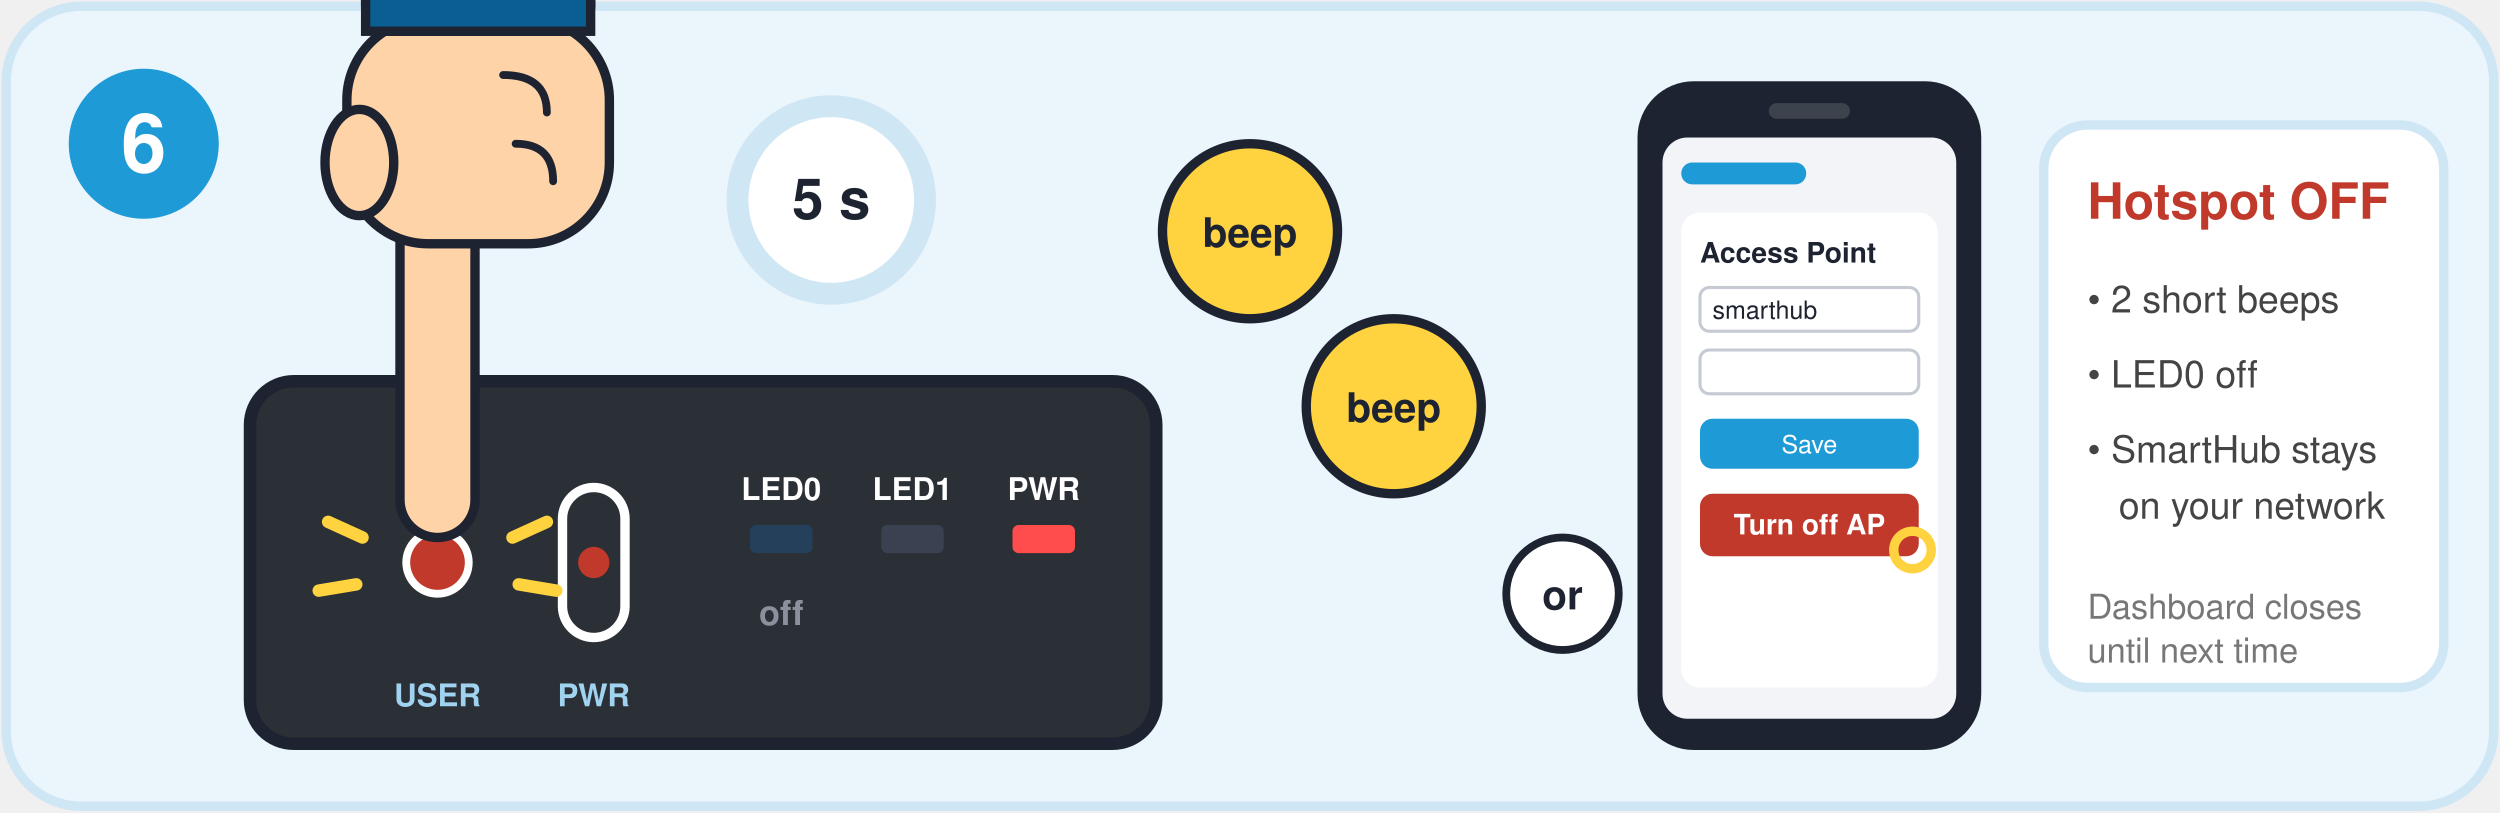
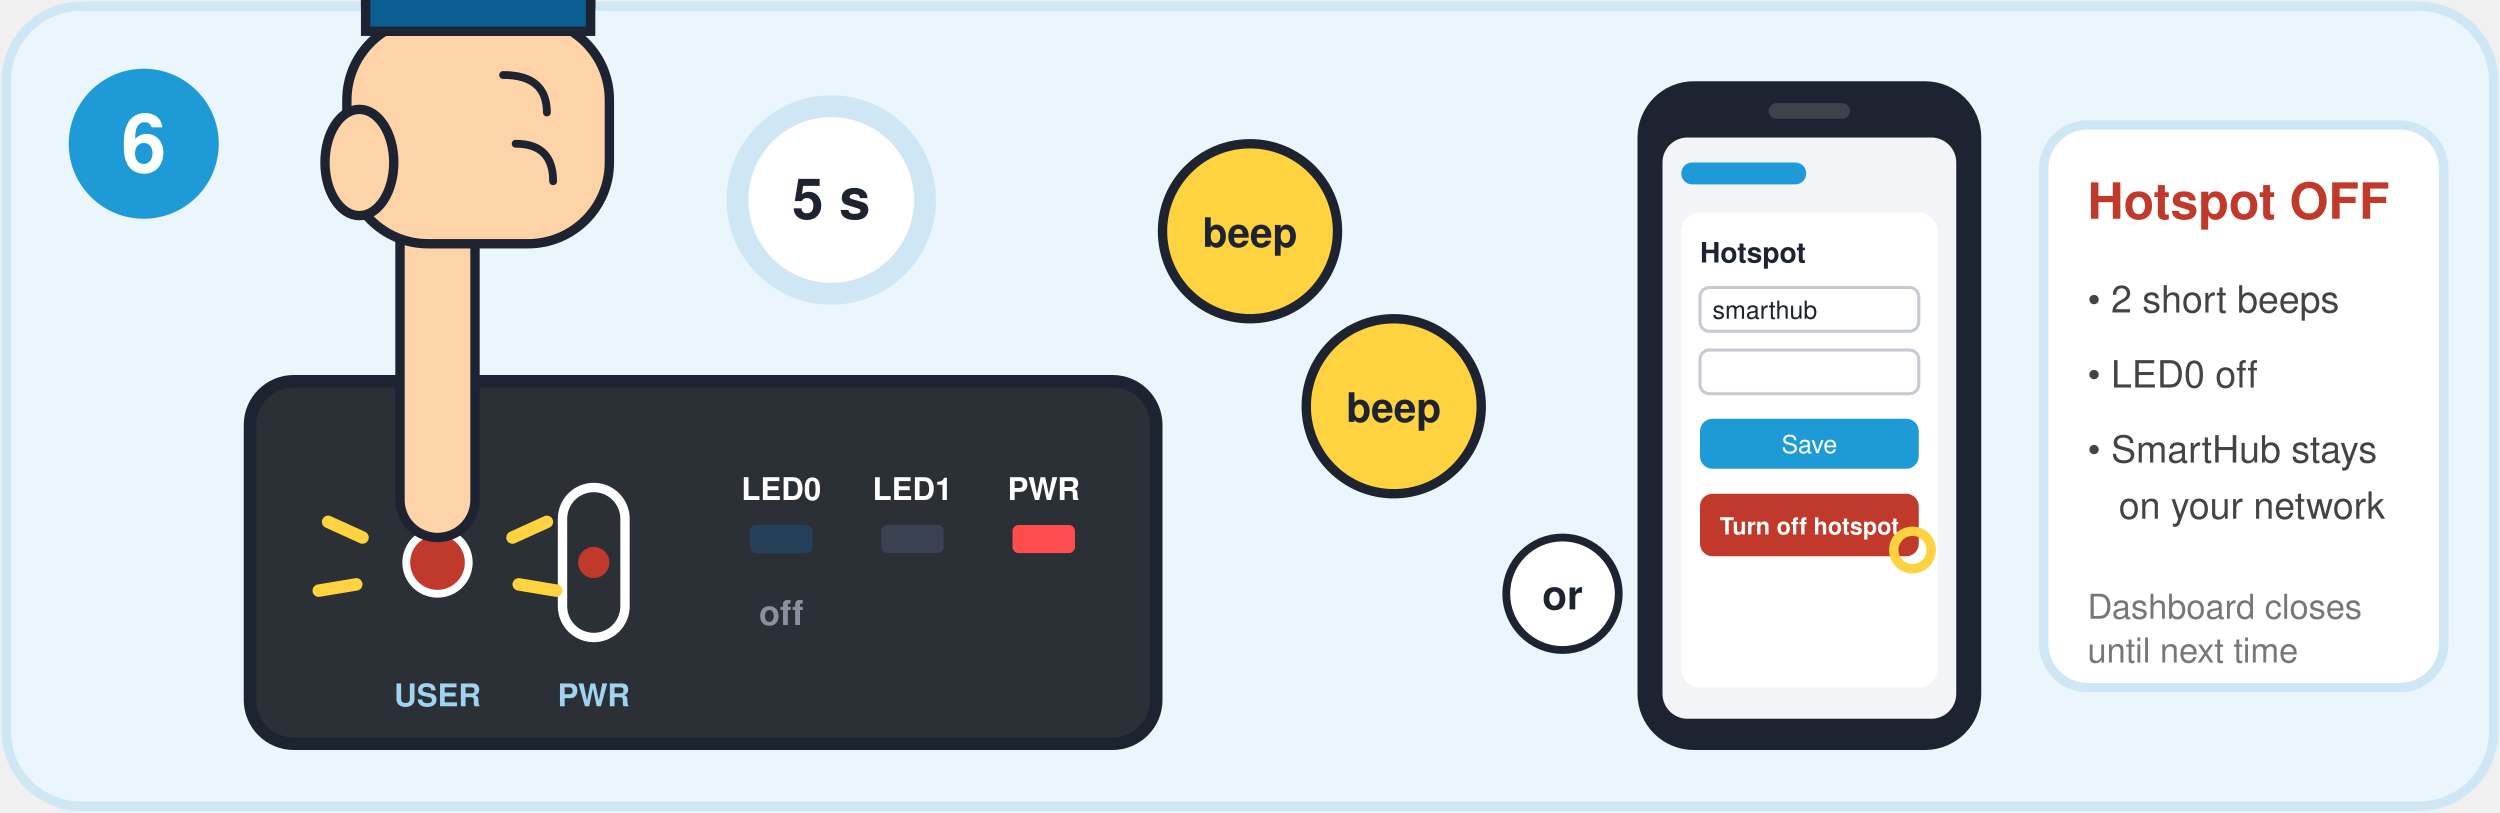
<svg xmlns="http://www.w3.org/2000/svg" viewBox="0 0 800 260" font-family="Segoe UI,Helvetica,Arial,sans-serif">
  <rect x="2" y="2" width="796" height="256" rx="24" fill="#EAF5FC" stroke="#cfe6f5" stroke-width="3" />
  <circle cx="46" cy="46" r="24" fill="#1E9AD6" />
  <text x="46" y="55" font-size="26" font-weight="800" fill="#fff" text-anchor="middle">6</text>
  <g transform="translate(40 0)">
    <rect x="40" y="122" width="290" height="116" rx="14" fill="#2b2f36" stroke="#1d2330" stroke-width="4" />
    <circle cx="100" cy="180" r="10" fill="#c0392b" stroke="#fff" stroke-width="2.5" />
    <rect x="140" y="156" width="20" height="48" rx="10" fill="none" stroke="#fff" stroke-width="3" />
    <circle cx="150" cy="180" r="5" fill="#c0392b" />
    <g fill="#9fd3f0" font-size="10" font-weight="700" text-anchor="middle">
      <text x="100" y="226">USER</text>
      <text x="150" y="226">PWR</text>
    </g>
    <g fill="#fff" font-size="10" font-weight="700" text-anchor="middle">
      <text x="210" y="160">LED0</text>
      <text x="252" y="160">LED1</text>
      <text x="294" y="160">PWR</text>
    </g>
    <rect x="200" y="168" width="20" height="9" rx="2" fill="#24405a" />
    <rect x="242" y="168" width="20" height="9" rx="2" fill="#3a4150" />
    <rect x="284" y="168" width="20" height="9" rx="2" fill="#ff4d4d" />
    <text x="210" y="200" font-size="11" font-weight="700" fill="#8a919c" text-anchor="middle">off</text>
    <g stroke="#ffd23f" stroke-width="4" stroke-linecap="round">
      <path d="M76 172l-11 -5M74 187l-12 2M124 172l11 -5M126 187l12 2" />
    </g>
    <g transform="translate(-75 -28)">
      <rect x="163" y="80" width="24" height="120" rx="12" fill="#ffd3a8" stroke="#1d2330" stroke-width="3" />
      <rect x="146" y="34" width="84" height="72" rx="26" fill="#ffd3a8" stroke="#1d2330" stroke-width="3" />
      <path d="M196 52q14 0 14 12M200 74q12 0 12 12" fill="none" stroke="#1d2330" stroke-width="2.5" stroke-linecap="round" />
      <ellipse cx="150" cy="80" rx="11" ry="17" fill="#ffd3a8" stroke="#1d2330" stroke-width="3" />
      <rect x="152" y="-6" width="72" height="44" rx="8" fill="#1E9AD6" stroke="#1d2330" stroke-width="3" />
      <rect x="152" y="26" width="72" height="12" fill="#0B5E92" stroke="#1d2330" stroke-width="3" />
    </g>
    <circle cx="226" cy="64" r="30" fill="#fff" stroke="#cfe6f5" stroke-width="7" />
    <circle cx="226" cy="64" r="30" fill="none" stroke="#c0392b" stroke-width="7" stroke-linecap="round" stroke-dasharray="189" stroke-dashoffset="189" transform="rotate(-90 226 64)">
      <animate attributeName="stroke-dashoffset" values="189;0;0" keyTimes="0;.85;1" dur="5s" repeatCount="indefinite" />
    </circle>
    <text x="226" y="70" font-size="18" font-weight="800" fill="#1d2330" text-anchor="middle">5 s</text>
  </g>
  <g font-size="13" font-weight="800" fill="#1d2330" text-anchor="middle">
    <circle cx="400" cy="74" r="28" fill="#ffd23f" stroke="#1d2330" stroke-width="3" />
    <text x="400" y="79">beep</text>
    <circle cx="446" cy="130" r="28" fill="#ffd23f" stroke="#1d2330" stroke-width="3" />
    <text x="446" y="135">beep</text>
  </g>
  <circle cx="500" cy="190" r="18" fill="#fff" stroke="#1d2330" stroke-width="2.5" />
  <text x="500" y="195" font-size="13" font-weight="800" fill="#1d2330" text-anchor="middle">or</text>
  <rect x="524" y="26" width="110" height="214" rx="18" fill="#1d2330" />
  <rect x="532" y="44" width="94" height="186" rx="8" fill="#f2f4f7" />
  <rect x="566" y="33" width="26" height="5" rx="2.5" fill="#3d434d" />
  <rect x="538" y="52" width="40" height="7" rx="3.5" fill="#1E9AD6" />
  <rect x="538" y="68" width="82" height="152" rx="6" fill="#fff" />
-   <text x="544" y="84" font-size="9" font-weight="800" fill="#1d2330">Access Point</text>
+   <text x="544" y="84" font-size="9" font-weight="800" fill="#1d2330">Hotspot</text>
  <rect x="544" y="92" width="70" height="14" rx="3" fill="#fff" stroke="#c5cad3" />
  <text x="548" y="102" font-size="8" fill="#1d2330">smarthub</text>
  <rect x="544" y="112" width="70" height="14" rx="3" fill="#fff" stroke="#c5cad3" />
  <rect x="544" y="134" width="70" height="16" rx="4" fill="#1E9AD6" />
  <text x="579" y="145" font-size="8" fill="#fff" text-anchor="middle">Save</text>
  <rect x="544" y="158" width="70" height="20" rx="4" fill="#c0392b" />
-   <text x="579" y="171" font-size="9" font-weight="700" fill="#fff" text-anchor="middle">Turn off AP</text>
+   <text x="579" y="171" font-size="7.5" font-weight="700" fill="#fff" text-anchor="middle">Turn off hotspot</text>
  <circle cx="612" cy="176" r="6" fill="none" stroke="#ffd23f" stroke-width="3">
    <animate attributeName="r" values="4;11;4" dur="1.2s" repeatCount="indefinite" />
    <animate attributeName="opacity" values="1;0;1" dur="1.2s" repeatCount="indefinite" />
  </circle>
  <rect x="654" y="40" width="128" height="180" rx="14" fill="#fff" stroke="#cfe6f5" stroke-width="3" />
  <text x="668" y="70" font-size="16" font-weight="800" fill="#c0392b">Hotspot OFF</text>
  <text x="668" y="100" font-size="12" fill="#444">• 2 short beeps</text>
  <text x="668" y="124" font-size="12" fill="#444">• LED0 off</text>
  <text x="668" y="148" font-size="12" fill="#444">• SmartHub stays</text>
  <text x="678" y="166" font-size="12" fill="#444">on your network</text>
  <text x="668" y="198" font-size="11" fill="#777">Dashboard closes</text>
  <text x="668" y="212" font-size="11" fill="#777">until next time</text>
</svg>
